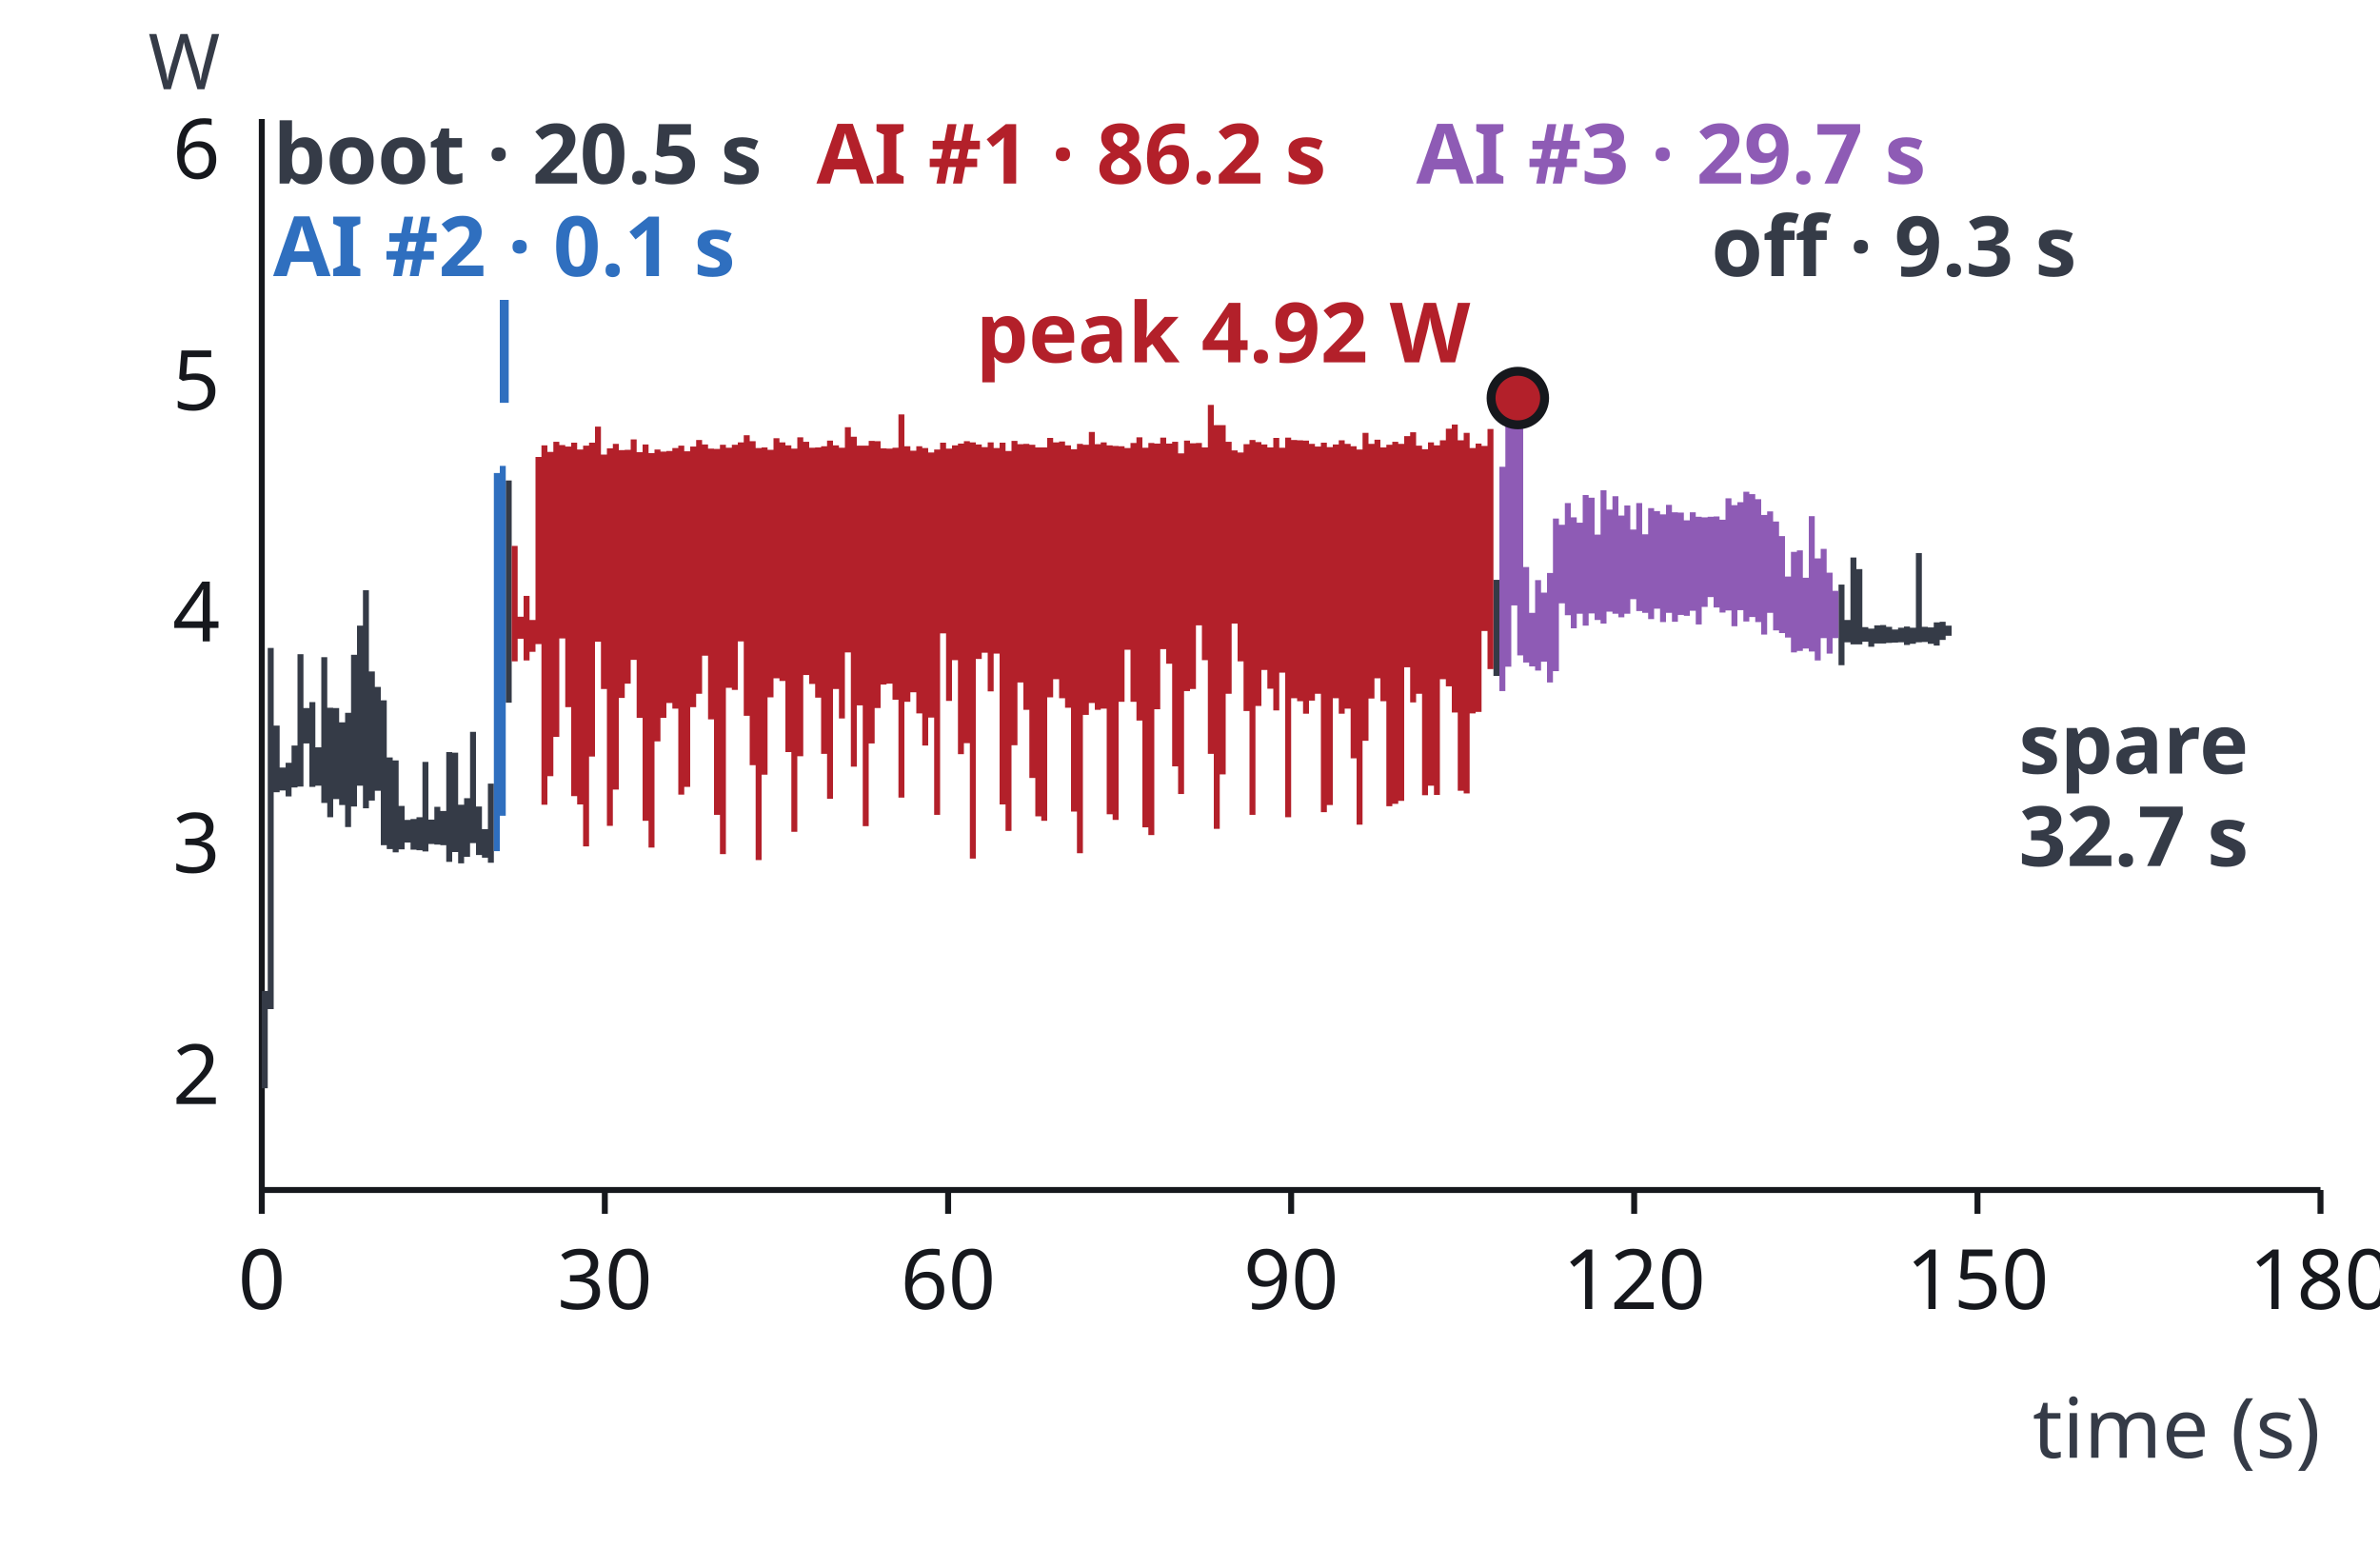
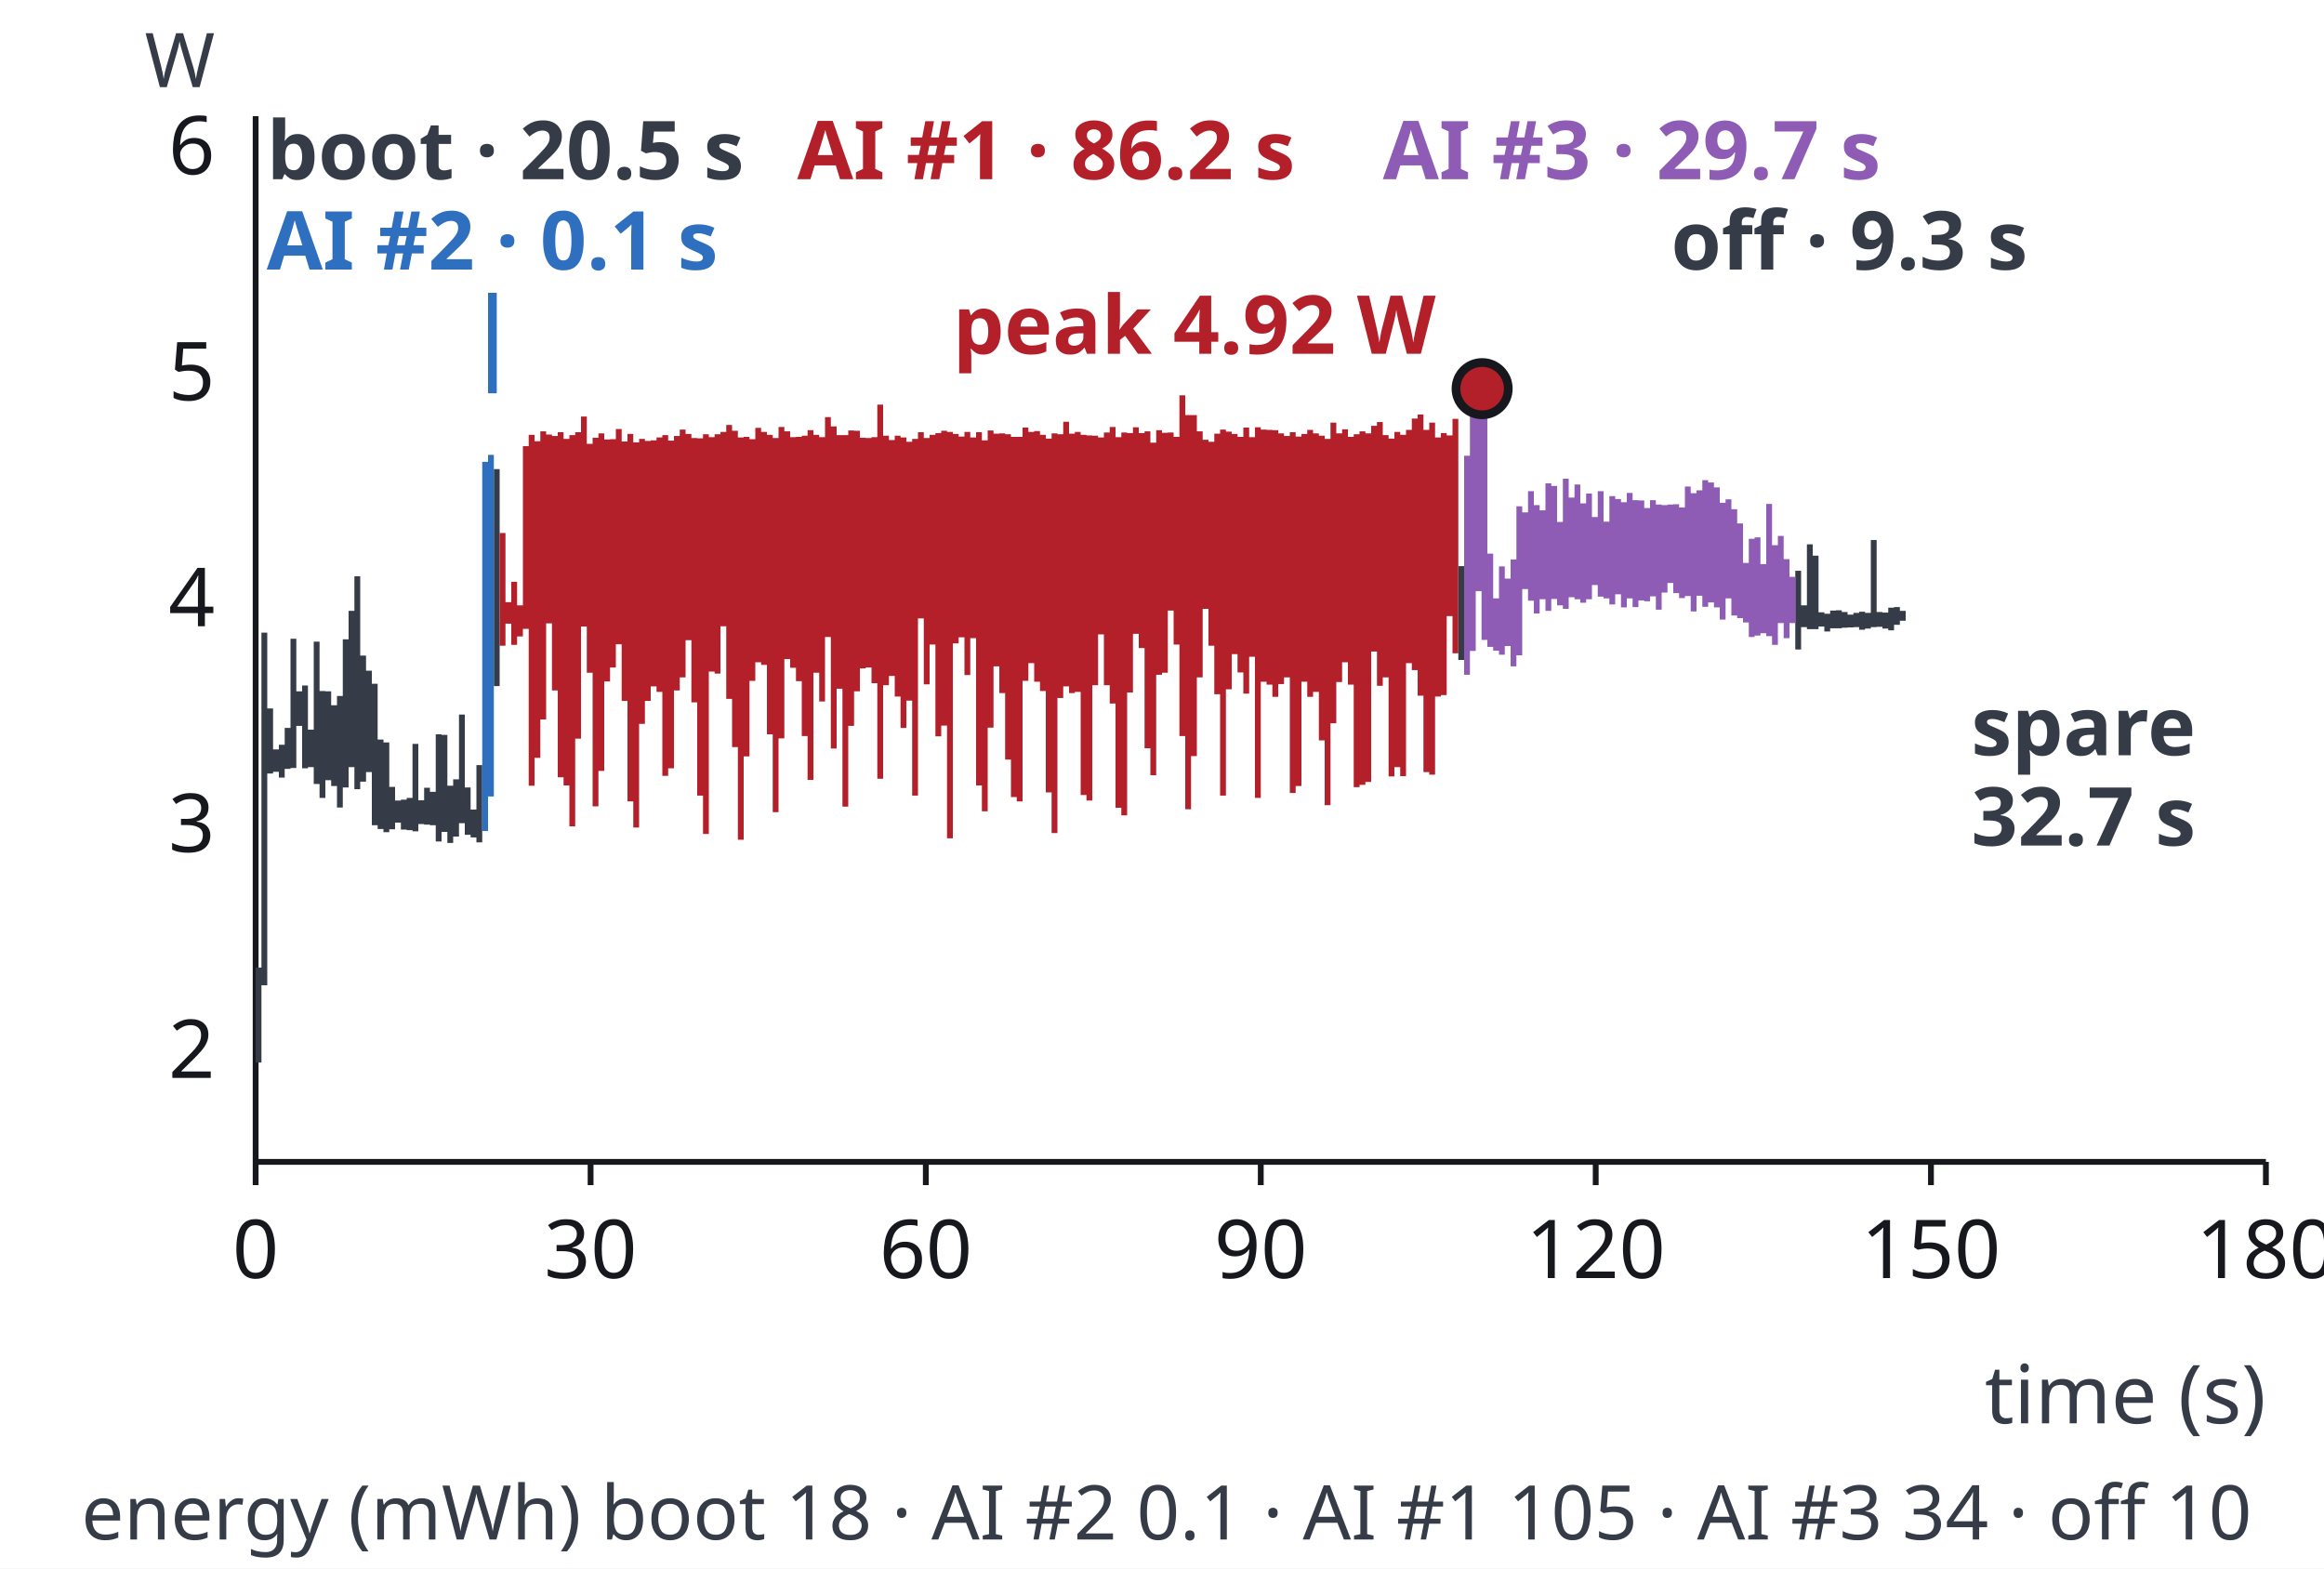
- <svg xmlns="http://www.w3.org/2000/svg" width="800" height="520" viewBox="0 0 800 520">
-   <rect width="800" height="520" fill="#FFFFFF" />
+ <svg xmlns="http://www.w3.org/2000/svg" width="800" height="540" viewBox="0 0 800 540">
+   <rect width="800" height="540" fill="#FFFFFF" />
  <text x="74" y="371.1" text-anchor="end" style="font-family:'Source Serif 4';font-size:28px" fill="#16181D">2</text>
  <text x="74" y="293.3" text-anchor="end" style="font-family:'Source Serif 4';font-size:28px" fill="#16181D">3</text>
  <text x="74" y="215.6" text-anchor="end" style="font-family:'Source Serif 4';font-size:28px" fill="#16181D">4</text>
  <text x="74" y="137.8" text-anchor="end" style="font-family:'Source Serif 4';font-size:28px" fill="#16181D">5</text>
  <text x="74" y="60.0" text-anchor="end" style="font-family:'Source Serif 4';font-size:28px" fill="#16181D">6</text>
  <line x1="88.0" x2="88.0" y1="400" y2="408" stroke="#16181D" stroke-width="2" />
  <text x="88.0" y="440" text-anchor="middle" style="font-family:'Source Serif 4';font-size:28px" fill="#16181D">0</text>
  <line x1="203.3" x2="203.3" y1="400" y2="408" stroke="#16181D" stroke-width="2" />
  <text x="203.3" y="440" text-anchor="middle" style="font-family:'Source Serif 4';font-size:28px" fill="#16181D">30</text>
  <line x1="318.7" x2="318.7" y1="400" y2="408" stroke="#16181D" stroke-width="2" />
  <text x="318.7" y="440" text-anchor="middle" style="font-family:'Source Serif 4';font-size:28px" fill="#16181D">60</text>
  <line x1="434.0" x2="434.0" y1="400" y2="408" stroke="#16181D" stroke-width="2" />
  <text x="434.0" y="440" text-anchor="middle" style="font-family:'Source Serif 4';font-size:28px" fill="#16181D">90</text>
  <line x1="549.3" x2="549.3" y1="400" y2="408" stroke="#16181D" stroke-width="2" />
  <text x="549.3" y="440" text-anchor="middle" style="font-family:'Source Serif 4';font-size:28px" fill="#16181D">120</text>
  <line x1="664.7" x2="664.7" y1="400" y2="408" stroke="#16181D" stroke-width="2" />
  <text x="664.7" y="440" text-anchor="middle" style="font-family:'Source Serif 4';font-size:28px" fill="#16181D">150</text>
  <line x1="780.0" x2="780.0" y1="400" y2="408" stroke="#16181D" stroke-width="2" />
  <text x="780.0" y="440" text-anchor="middle" style="font-family:'Source Serif 4';font-size:28px" fill="#16181D">180</text>
  <line x1="88" x2="88" y1="40" y2="400" stroke="#16181D" stroke-width="2" />
  <line x1="88" x2="780" y1="400" y2="400" stroke="#16181D" stroke-width="2" />
  <path d="M89,333.1 L89,365.8 M91,217.8 L91,339.2 M93,243.9 L93,266.3 M95,258.0 L95,265.7 M97,256.4 L97,267.7 M99,250.6 L99,264.7 M101,219.9 L101,264.4 M103,238.0 L103,249.9 M105,236.0 L105,264.5 M107,251.2 L107,264.1 M109,220.9 L109,269.9 M111,237.9 L111,274.7 M113,238.0 L113,268.6 M115,242.8 L115,270.6 M117,239.6 L117,278.0 M119,220.1 L119,271.1 M121,210.3 L121,264.1 M123,198.4 L123,271.7 M125,225.7 L125,269.1 M127,230.9 L127,265.8 M129,235.4 L129,284.1 M131,254.6 L131,285.4 M133,255.6 L133,286.5 M135,270.9 L135,285.5 M137,275.6 L137,283.2 M139,275.3 L139,285.6 M141,274.7 L141,285.8 M143,256.1 L143,286.2 M145,275.5 L145,283.7 M147,271.2 L147,283.9 M149,272.6 L149,284.1 M151,252.8 L151,289.7 M153,253.0 L153,286.4 M155,270.5 L155,290.2 M157,268.3 L157,288.0 M159,246.0 L159,283.4 M161,271.1 L161,287.4 M163,278.7 L163,288.3 M165,263.4 L165,290.0 M171,161.5 L171,236.2 M503,194.9 L503,227.2 M619,196.5 L619,223.6 M621,208.4 L621,215.9 M623,187.4 L623,216.6 M625,191.3 L625,216.6 M627,210.8 L627,215.7 M629,211.3 L629,217.4 M631,210.2 L631,216.3 M633,210.1 L633,216.3 M635,210.7 L635,216.1 M637,211.6 L637,216.0 M639,211.0 L639,215.9 M641,210.6 L641,216.8 M643,211.0 L643,216.4 M645,185.9 L645,215.9 M647,210.7 L647,215.8 M649,210.9 L649,216.4 M651,209.2 L651,217.0 M653,209.0 L653,215.1 M655,210.3 L655,213.7" fill="none" stroke="#353B47" stroke-width="2" />
  <path d="M167,159.0 L167,286.1 M169,156.6 L169,274.2" fill="none" stroke="#2F6FBF" stroke-width="2" />
  <path d="M173,183.5 L173,222.3 M175,207.3 L175,214.7 M177,200.3 L177,222.0 M179,208.4 L179,219.1 M181,153.6 L181,216.5 M183,149.7 L183,270.5 M185,151.9 L185,260.9 M187,148.5 L187,247.7 M189,149.6 L189,214.6 M191,150.1 L191,237.7 M193,148.8 L193,267.6 M195,151.1 L195,270.4 M197,149.8 L197,284.5 M199,148.8 L199,254.3 M201,143.4 L201,215.7 M203,152.8 L203,231.6 M205,150.7 L205,277.6 M207,149.2 L207,265.4 M209,151.3 L209,234.6 M211,151.2 L211,229.8 M213,147.7 L213,221.8 M215,152.0 L215,241.3 M217,149.4 L217,275.9 M219,152.3 L219,284.9 M221,151.1 L221,249.2 M223,151.8 L223,241.3 M225,151.6 L225,236.3 M227,150.6 L227,238.2 M229,149.8 L229,267.1 M231,151.7 L231,264.5 M233,150.1 L233,237.7 M235,147.9 L235,233.2 M237,149.4 L237,220.4 M239,150.8 L239,241.8 M241,150.9 L241,273.9 M243,149.5 L243,287.1 M245,150.5 L245,231.2 M247,149.5 L247,231.9 M249,148.7 L249,215.6 M251,146.3 L251,240.6 M253,148.3 L253,257.2 M255,150.6 L255,289.1 M257,150.4 L257,260.4 M259,151.2 L259,234.4 M261,147.3 L261,228.0 M263,148.7 L263,228.9 M265,149.7 L265,252.8 M267,150.8 L267,279.6 M269,147.0 L269,254.2 M271,148.5 L271,226.9 M273,150.5 L273,229.9 M275,150.4 L275,234.5 M277,150.0 L277,253.4 M279,148.1 L279,268.5 M281,149.7 L281,231.6 M283,150.5 L283,241.5 M285,143.6 L285,219.3 M287,146.8 L287,257.7 M289,149.8 L289,237.1 M291,149.8 L291,277.7 M293,148.2 L293,249.9 M295,148.3 L295,238.0 M297,150.7 L297,230.1 M299,150.8 L299,229.8 M301,150.5 L301,235.2 M303,139.3 L303,268.1 M305,150.0 L305,235.9 M307,151.5 L307,232.7 M309,150.0 L309,239.8 M311,150.6 L311,250.6 M313,152.1 L313,241.2 M315,151.1 L315,273.9 M317,148.8 L317,212.9 M319,150.8 L319,235.6 M321,149.7 L321,221.9 M323,149.1 L323,253.5 M325,148.3 L325,249.8 M327,148.7 L327,288.6 M329,149.4 L329,221.5 M331,150.3 L331,219.4 M333,148.7 L333,232.4 M335,150.6 L335,219.7 M337,148.8 L337,270.4 M339,151.6 L339,279.3 M341,148.2 L341,250.5 M343,149.3 L343,229.4 M345,149.2 L345,238.6 M347,149.5 L347,261.5 M349,150.4 L349,274.4 M351,150.4 L351,275.9 M353,147.2 L353,234.4 M355,148.7 L355,228.3 M357,148.4 L357,234.7 M359,149.7 L359,237.9 M361,151.0 L361,272.8 M363,149.2 L363,286.8 M365,149.5 L365,240.3 M367,145.2 L367,236.3 M369,149.3 L369,238.6 M371,148.7 L371,238.2 M373,149.7 L373,273.7 M375,149.9 L375,275.6 M377,150.0 L377,235.9 M379,150.6 L379,218.4 M381,148.9 L381,235.9 M383,147.0 L383,242.2 M385,150.5 L385,278.1 M387,148.9 L387,280.7 M389,149.1 L389,238.4 M391,147.1 L391,218.2 M393,149.1 L393,223.1 M395,148.5 L395,257.6 M397,152.4 L397,266.9 M399,148.1 L399,232.3 M401,149.0 L401,231.6 M403,148.9 L403,210.2 M405,150.4 L405,221.9 M407,136.1 L407,253.4 M409,142.9 L409,278.6 M411,142.9 L411,260.3 M413,148.5 L413,233.2 M415,151.4 L415,209.6 M417,152.1 L417,222.3 M419,149.3 L419,239.0 M421,147.9 L421,273.9 M423,148.6 L423,237.3 M425,149.4 L425,225.2 M427,150.4 L427,231.5 M429,147.2 L429,238.8 M431,150.5 L431,226.1 M433,147.1 L433,274.7 M435,147.9 L435,234.7 M437,148.0 L437,235.7 M439,148.1 L439,239.9 M441,149.2 L441,235.5 M443,150.1 L443,233.2 M445,148.8 L445,273.0 M447,150.3 L447,270.6 M449,149.4 L449,234.7 M451,148.0 L451,239.9 M453,149.2 L453,238.2 M455,150.0 L455,254.9 M457,151.1 L457,277.2 M459,145.5 L459,249.0 M461,149.2 L461,234.8 M463,147.8 L463,228.0 M465,150.4 L465,235.7 M467,149.5 L467,271.0 M469,148.5 L469,270.2 M471,149.2 L471,269.2 M473,146.6 L473,224.3 M475,145.3 L475,236.1 M477,149.8 L477,233.2 M479,151.0 L479,267.3 M481,148.7 L481,264.1 M483,149.7 L483,267.2 M485,148.0 L485,228.3 M487,144.1 L487,230.7 M489,142.7 L489,239.5 M491,148.0 L491,265.8 M493,145.5 L493,266.7 M495,150.6 L495,239.8 M497,149.1 L497,239.3 M499,149.9 L499,212.1 M501,144.2 L501,224.9" fill="none" stroke="#B3202A" stroke-width="2" />
  <path d="M505,156.9 L505,232.3 M507,134.9 L507,224.1 M509,133.8 L509,203.5 M511,133.8 L511,220.3 M513,190.6 L513,222.7 M515,206.0 L515,224.0 M517,195.0 L517,225.4 M519,199.2 L519,222.4 M521,192.6 L521,229.4 M523,174.3 L523,225.6 M525,176.4 L525,202.8 M527,169.1 L527,206.8 M529,173.9 L529,211.2 M531,175.7 L531,206.3 M533,166.4 L533,210.3 M535,167.3 L535,206.2 M537,179.7 L537,208.4 M539,164.8 L539,209.6 M541,171.3 L541,205.6 M543,166.8 L543,206.3 M545,173.3 L545,207.5 M547,169.9 L547,206.3 M549,178.0 L549,201.4 M551,169.1 L551,205.4 M553,179.6 L553,206.0 M555,170.8 L555,208.1 M557,171.8 L557,204.6 M559,172.9 L559,209.1 M561,169.7 L561,206.0 M563,172.2 L563,209.0 M565,172.3 L565,206.7 M567,174.9 L567,207.0 M569,172.2 L569,205.3 M571,173.7 L571,209.9 M573,173.9 L573,204.0 M575,173.7 L575,200.7 M577,173.6 L577,204.2 M579,174.7 L579,205.9 M581,167.5 L581,205.2 M583,169.8 L583,210.5 M585,168.8 L585,205.1 M587,165.3 L587,208.9 M589,166.1 L589,207.4 M591,167.8 L591,209.1 M593,173.1 L593,213.3 M595,171.9 L595,206.0 M597,175.3 L597,211.9 M599,180.2 L599,212.8 M601,193.8 L601,214.3 M603,185.5 L603,219.3 M605,185.0 L605,218.8 M607,194.2 L607,218.0 M609,173.5 L609,219.0 M611,187.7 L611,222.0 M613,184.5 L613,214.5 M615,192.5 L615,219.7 M617,198.6 L617,214.5" fill="none" stroke="#8E5BB5" stroke-width="2" />
  <text x="91.8" y="61.7" text-anchor="start" style="font-family:'Source Serif 4';font-size:28px;font-weight:700" fill="#353B47">boot · 20.5 s</text>
  <text x="91.8" y="92.8" text-anchor="start" style="font-family:'Source Serif 4';font-size:28px;font-weight:700" fill="#2F6FBF">AI #2 · 0.1 s</text>
  <text x="360.1" y="61.7" text-anchor="middle" style="font-family:'Source Serif 4';font-size:28px;font-weight:700" fill="#B3202A">AI #1 · 86.2 s</text>
  <text x="561.7" y="61.7" text-anchor="middle" style="font-family:'Source Serif 4';font-size:28px;font-weight:700" fill="#8E5BB5">AI #3 · 29.7 s</text>
  <text x="636.6" y="92.8" text-anchor="middle" style="font-family:'Source Serif 4';font-size:28px;font-weight:700" fill="#353B47">off · 9.3 s</text>
  <text x="717.2" y="260.0" text-anchor="middle" style="font-family:'Source Serif 4';font-size:28px;font-weight:700" fill="#353B47">spare</text>
  <text x="717.2" y="291.1" text-anchor="middle" style="font-family:'Source Serif 4';font-size:28px;font-weight:700" fill="#353B47">32.7 s</text>
  <circle cx="510.2" cy="133.8" r="9" fill="#B3202A" stroke="#16181D" stroke-width="3" />
  <text x="494.2" y="121.8" text-anchor="end" style="font-family:'Source Serif 4';font-size:28px;font-weight:700" fill="#B3202A">peak 4.92 W</text>
  <text x="74" y="30" text-anchor="end" style="font-family:'Source Serif 4';font-size:26px" fill="#353B47">W</text>
  <text x="780" y="490" text-anchor="end" style="font-family:'Source Serif 4';font-size:28px" fill="#353B47">time (s)</text>
+   <text x="28" y="530" style="font-family:'Source Serif 4';font-size:26px" fill="#353B47">energy (mWh) boot 18 · AI #2 0.1 · AI #1 105 · AI #3 34 · off 10</text>
  <line x1="169.5" x2="169.5" y1="100.8" y2="135.4" stroke="#2F6FBF" stroke-width="3" />
</svg>
